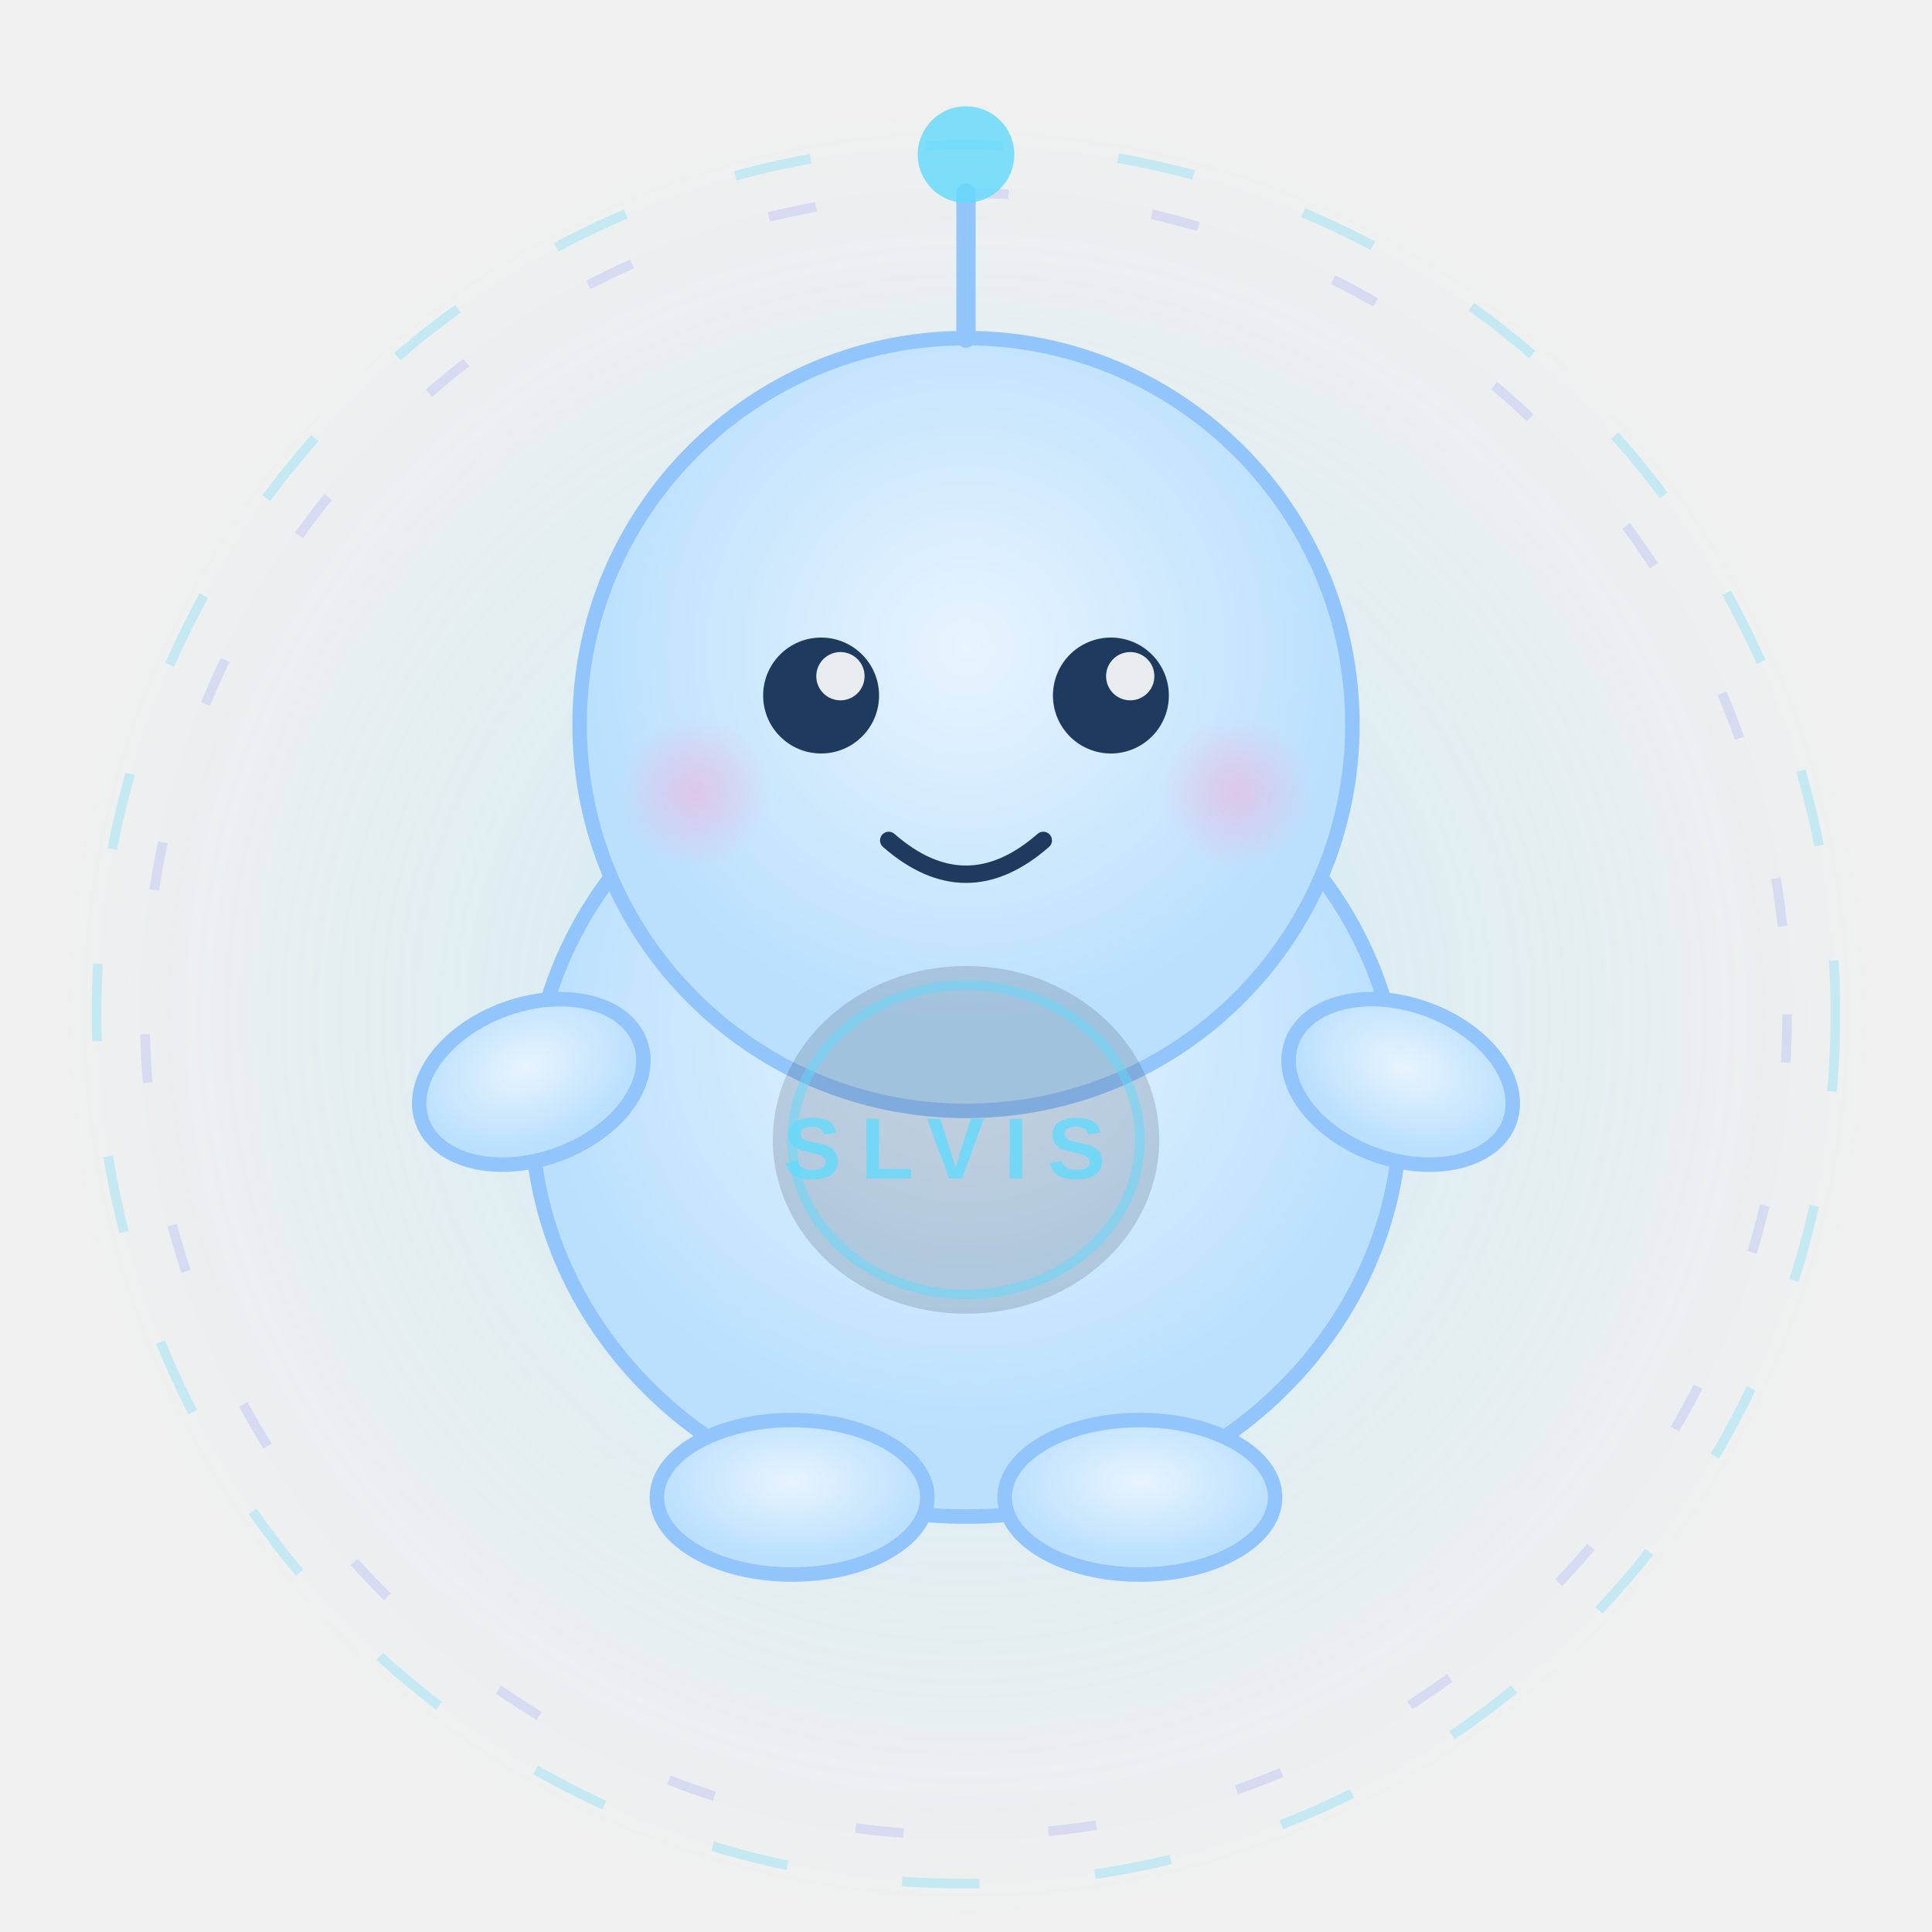
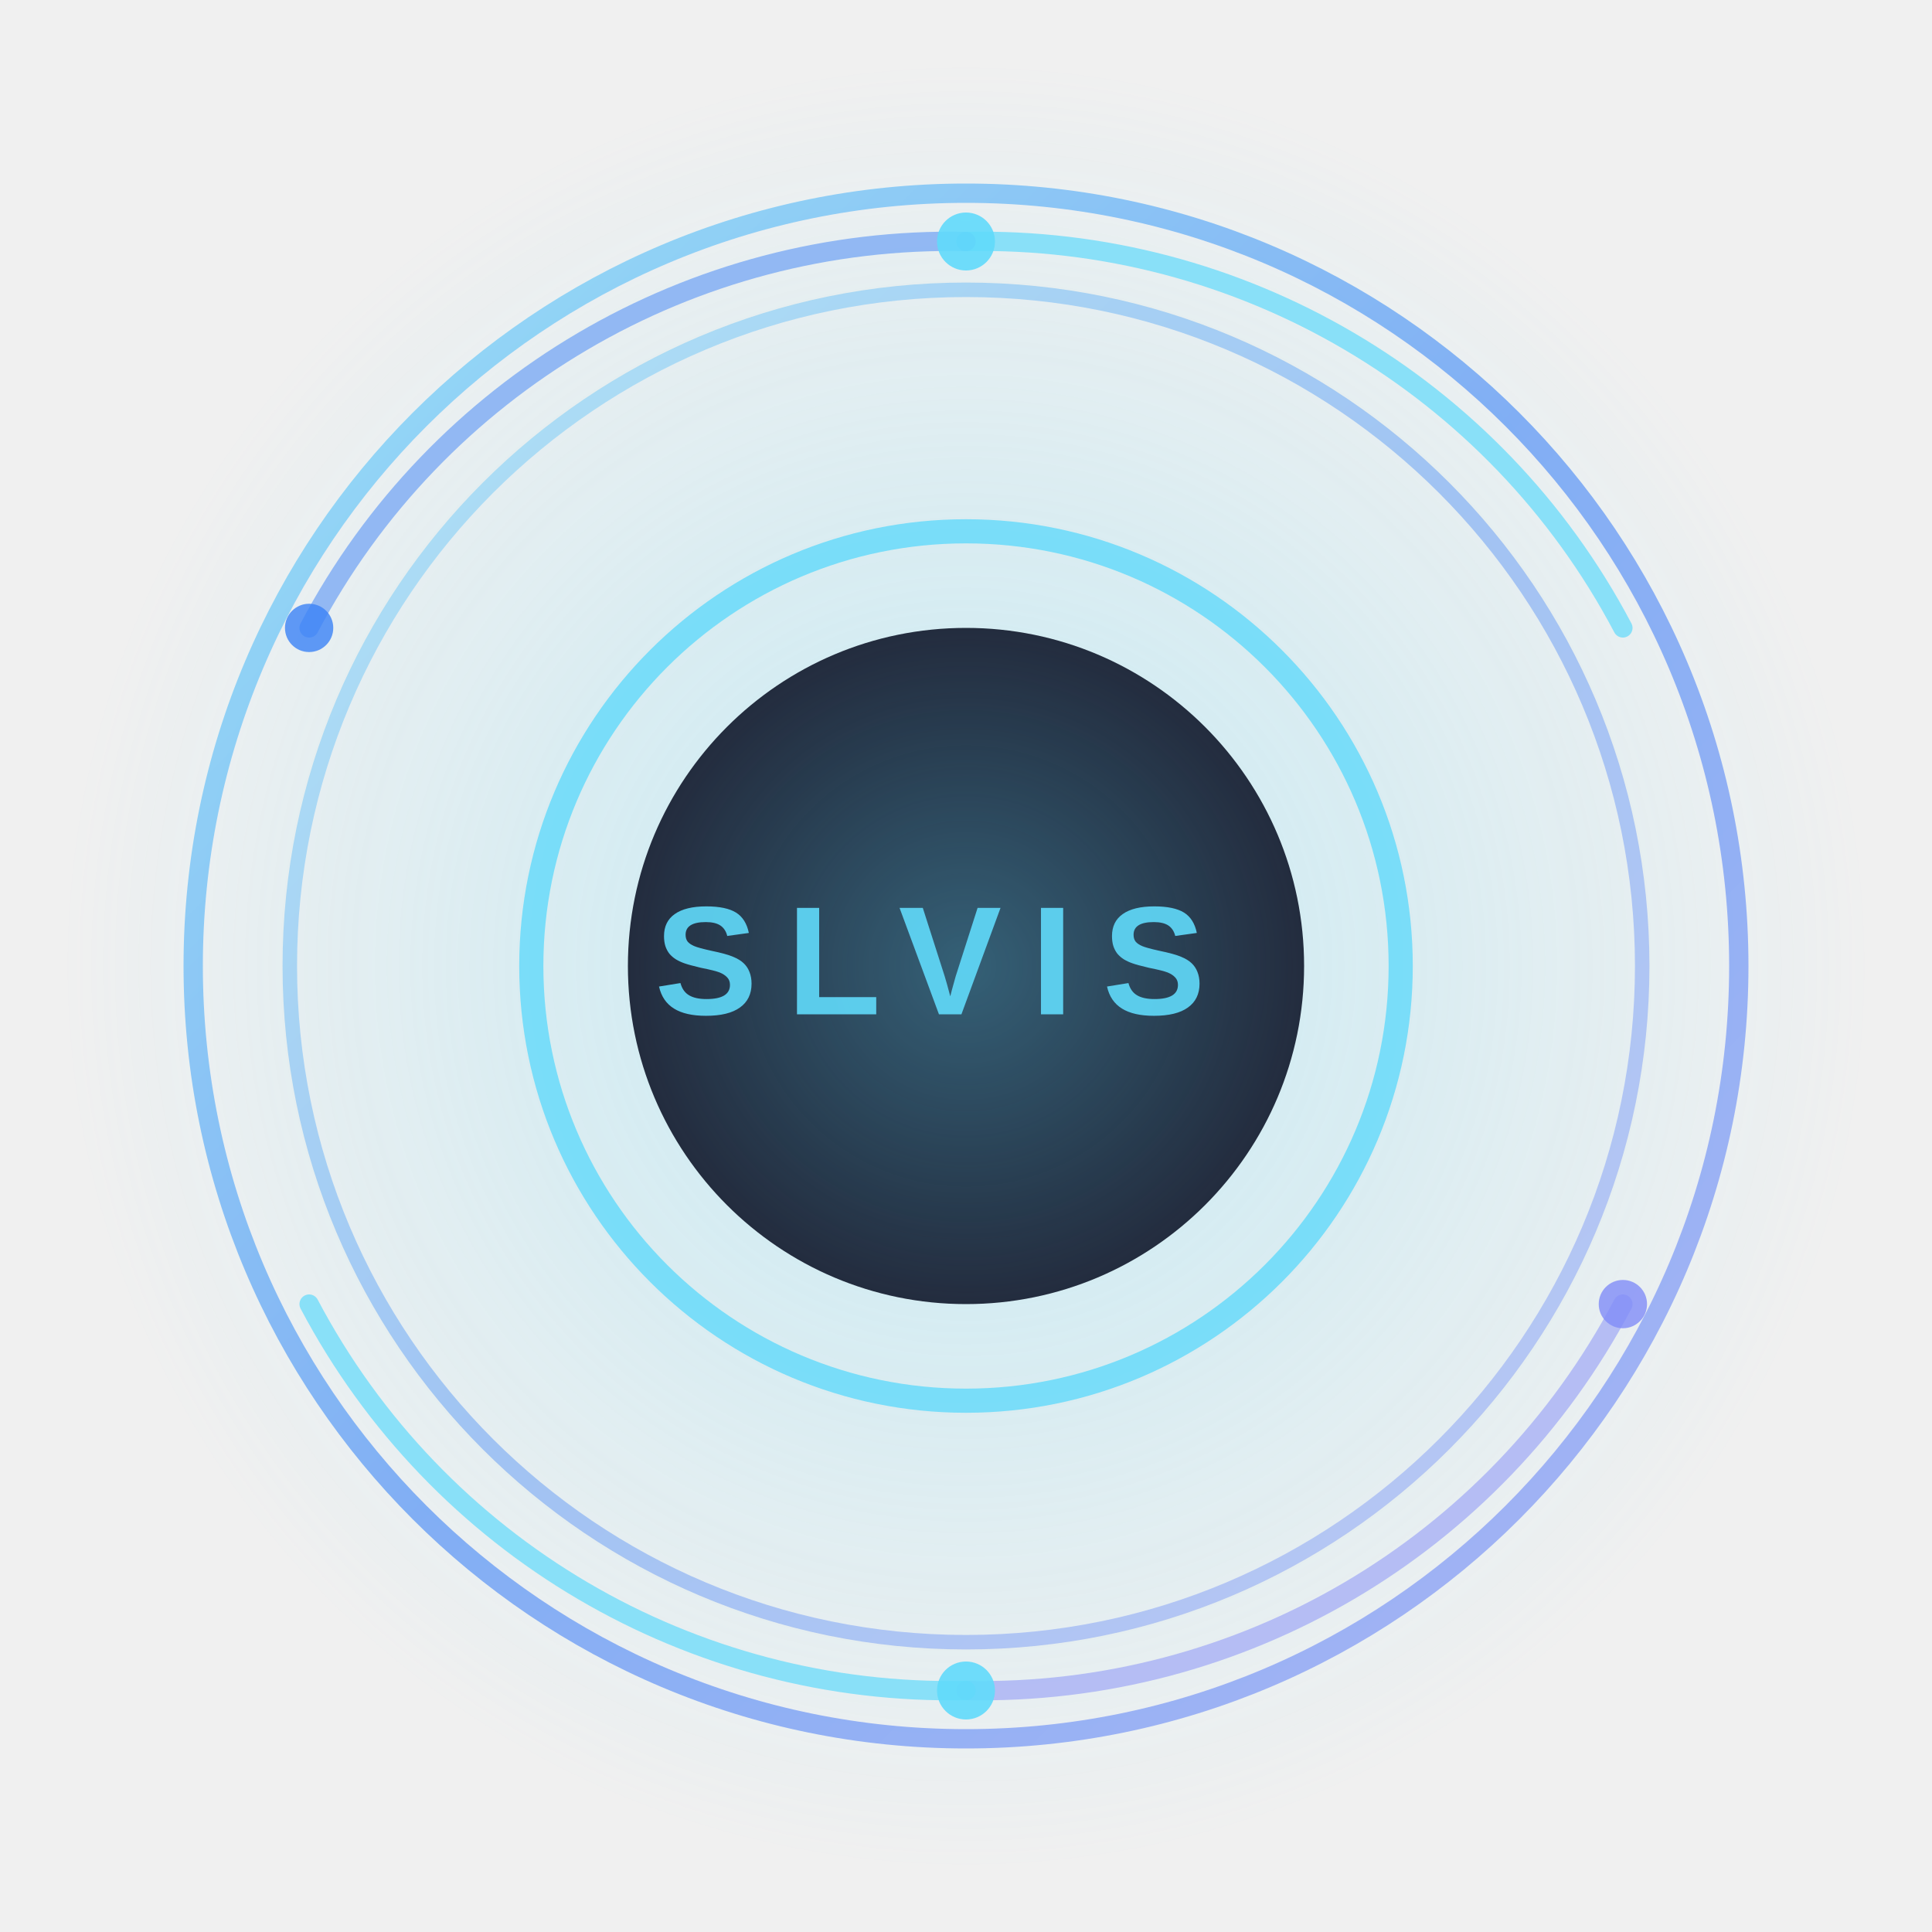
<svg xmlns="http://www.w3.org/2000/svg" viewBox="0 0 200 200" width="200" height="200">
  <defs>
    <radialGradient id="glow" cx="50%" cy="50%" r="50%">
-       <stop offset="0%" stop-color="#61dafb" stop-opacity="0.25" />
+       <stop offset="0%" stop-color="#61dafb" stop-opacity="0.3" />
      <stop offset="100%" stop-color="#61dafb" stop-opacity="0" />
    </radialGradient>
-     <radialGradient id="bodyGrad" cx="50%" cy="40%" r="50%">
-       <stop offset="0%" stop-color="#e8f4fe" />
-       <stop offset="100%" stop-color="#bae0fd" />
-     </radialGradient>
-     <radialGradient id="cheek" cx="50%" cy="50%" r="50%">
-       <stop offset="0%" stop-color="#f9a8d4" stop-opacity="0.5" />
-       <stop offset="100%" stop-color="#f9a8d4" stop-opacity="0" />
-     </radialGradient>
+     <linearGradient id="ring" x1="0%" y1="0%" x2="100%" y2="100%">
+       <stop offset="0%" stop-color="#61dafb" />
+       <stop offset="50%" stop-color="#3b82f6" />
+       <stop offset="100%" stop-color="#818cf8" />
+     </linearGradient>
  </defs>
-   <circle cx="100" cy="105" r="95" fill="url(#glow)">
+   <circle cx="100" cy="100" r="95" fill="url(#glow)">
    <animate attributeName="opacity" values="0.5;1;0.5" dur="3s" repeatCount="indefinite" />
  </circle>
  <g>
-     <circle cx="100" cy="105" r="90" fill="none" stroke="#61dafb" stroke-width="1" opacity="0.3" stroke-dasharray="8 12" />
-     <animateTransform attributeName="transform" type="rotate" from="0 100 105" to="360 100 105" dur="20s" repeatCount="indefinite" />
+     <circle cx="100" cy="100" r="80" fill="none" stroke="url(#ring)" stroke-width="2" opacity="0.6" />
+     <animateTransform attributeName="transform" type="rotate" from="0 100 100" to="-360 100 100" dur="20s" repeatCount="indefinite" />
  </g>
  <g>
-     <circle cx="100" cy="105" r="85" fill="none" stroke="#818cf8" stroke-width="1" opacity="0.2" stroke-dasharray="5 15" />
-     <animateTransform attributeName="transform" type="rotate" from="0 100 105" to="-360 100 105" dur="15s" repeatCount="indefinite" />
+     <circle cx="100" cy="100" r="70" fill="none" stroke="url(#ring)" stroke-width="1.5" opacity="0.4" />
+     <animateTransform attributeName="transform" type="rotate" from="0 100 100" to="360 100 100" dur="15s" repeatCount="indefinite" />
  </g>
-   <ellipse cx="100" cy="115" rx="45" ry="42" fill="url(#bodyGrad)" stroke="#93c5fd" stroke-width="1.5" />
-   <circle cx="100" cy="75" r="40" fill="url(#bodyGrad)" stroke="#93c5fd" stroke-width="1.5" />
-   <line x1="100" y1="35" x2="100" y2="20" stroke="#93c5fd" stroke-width="2" stroke-linecap="round" />
-   <circle cx="100" cy="16" r="5" fill="#61dafb" opacity="0.8">
-     <animate attributeName="opacity" values="0.5;1;0.5" dur="2s" repeatCount="indefinite" />
-     <animate attributeName="r" values="4;6;4" dur="2s" repeatCount="indefinite" />
+   <circle cx="100" cy="100" r="45" fill="none" stroke="#61dafb" stroke-width="2.5" opacity="0.8">
+     <animate attributeName="opacity" values="0.6;1;0.6" dur="2s" repeatCount="indefinite" />
  </circle>
-   <circle cx="85" cy="72" r="6" fill="#1e3a5f" />
-   <circle cx="115" cy="72" r="6" fill="#1e3a5f" />
-   <circle cx="87" cy="70" r="2.5" fill="white" opacity="0.9" />
-   <circle cx="117" cy="70" r="2.5" fill="white" opacity="0.9" />
-   <circle cx="72" cy="82" r="8" fill="url(#cheek)" />
-   <circle cx="128" cy="82" r="8" fill="url(#cheek)" />
-   <path d="M 92 87 Q 100 94 108 87" fill="none" stroke="#1e3a5f" stroke-width="1.8" stroke-linecap="round" />
-   <ellipse cx="100" cy="118" rx="20" ry="18" fill="#0f172a" opacity="0.15" />
-   <ellipse cx="100" cy="118" rx="18" ry="16" fill="none" stroke="#61dafb" stroke-width="1" opacity="0.5">
-     <animate attributeName="opacity" values="0.3;0.7;0.3" dur="2.5s" repeatCount="indefinite" />
-   </ellipse>
-   <text x="100" y="122" text-anchor="middle" font-family="Arial, sans-serif" font-size="9" font-weight="bold" fill="#61dafb" letter-spacing="2" opacity="0.8">SLVIS
-     <animate attributeName="opacity" values="0.5;1;0.5" dur="3s" repeatCount="indefinite" />
+   <circle cx="100" cy="100" r="35" fill="#0f172a" opacity="0.9" />
+   <circle cx="100" cy="100" r="35" fill="url(#glow)" />
+   <text x="100" y="105" text-anchor="middle" font-family="Arial, sans-serif" font-size="16" font-weight="bold" fill="#61dafb" letter-spacing="3" opacity="0.9">SLVIS
+     <animate attributeName="opacity" values="0.6;1;0.6" dur="3s" repeatCount="indefinite" />
  </text>
-   <ellipse cx="55" cy="112" rx="12" ry="8" fill="url(#bodyGrad)" stroke="#93c5fd" stroke-width="1.5" transform="rotate(-20 55 112)" />
-   <ellipse cx="145" cy="112" rx="12" ry="8" fill="url(#bodyGrad)" stroke="#93c5fd" stroke-width="1.5" transform="rotate(20 145 112)" />
-   <ellipse cx="82" cy="155" rx="14" ry="8" fill="url(#bodyGrad)" stroke="#93c5fd" stroke-width="1.5" />
-   <ellipse cx="118" cy="155" rx="14" ry="8" fill="url(#bodyGrad)" stroke="#93c5fd" stroke-width="1.5" />
-   <animateTransform attributeName="transform" type="translate" values="0,0;0,-2;0,0" dur="3s" repeatCount="indefinite" />
+   <g>
+     <path d="M 100 25 A 75 75 0 0 1 168 65" fill="none" stroke="#61dafb" stroke-width="2" stroke-linecap="round" opacity="0.7" />
+     <path d="M 168 135 A 75 75 0 0 1 100 175" fill="none" stroke="#818cf8" stroke-width="2" stroke-linecap="round" opacity="0.5" />
+     <animateTransform attributeName="transform" type="rotate" from="0 100 100" to="360 100 100" dur="12s" repeatCount="indefinite" />
+   </g>
+   <g>
+     <path d="M 32 65 A 75 75 0 0 1 100 25" fill="none" stroke="#3b82f6" stroke-width="2" stroke-linecap="round" opacity="0.5" />
+     <path d="M 100 175 A 75 75 0 0 1 32 135" fill="none" stroke="#61dafb" stroke-width="2" stroke-linecap="round" opacity="0.7" />
+     <animateTransform attributeName="transform" type="rotate" from="0 100 100" to="-360 100 100" dur="10s" repeatCount="indefinite" />
+   </g>
+   <g>
+     <circle cx="100" cy="25" r="3" fill="#61dafb" opacity="0.9" />
+     <circle cx="168" cy="135" r="2.5" fill="#818cf8" opacity="0.8" />
+     <animateTransform attributeName="transform" type="rotate" from="0 100 100" to="360 100 100" dur="12s" repeatCount="indefinite" />
+   </g>
+   <g>
+     <circle cx="32" cy="65" r="2.5" fill="#3b82f6" opacity="0.8" />
+     <circle cx="100" cy="175" r="3" fill="#61dafb" opacity="0.9" />
+     <animateTransform attributeName="transform" type="rotate" from="0 100 100" to="-360 100 100" dur="10s" repeatCount="indefinite" />
+   </g>
</svg>
